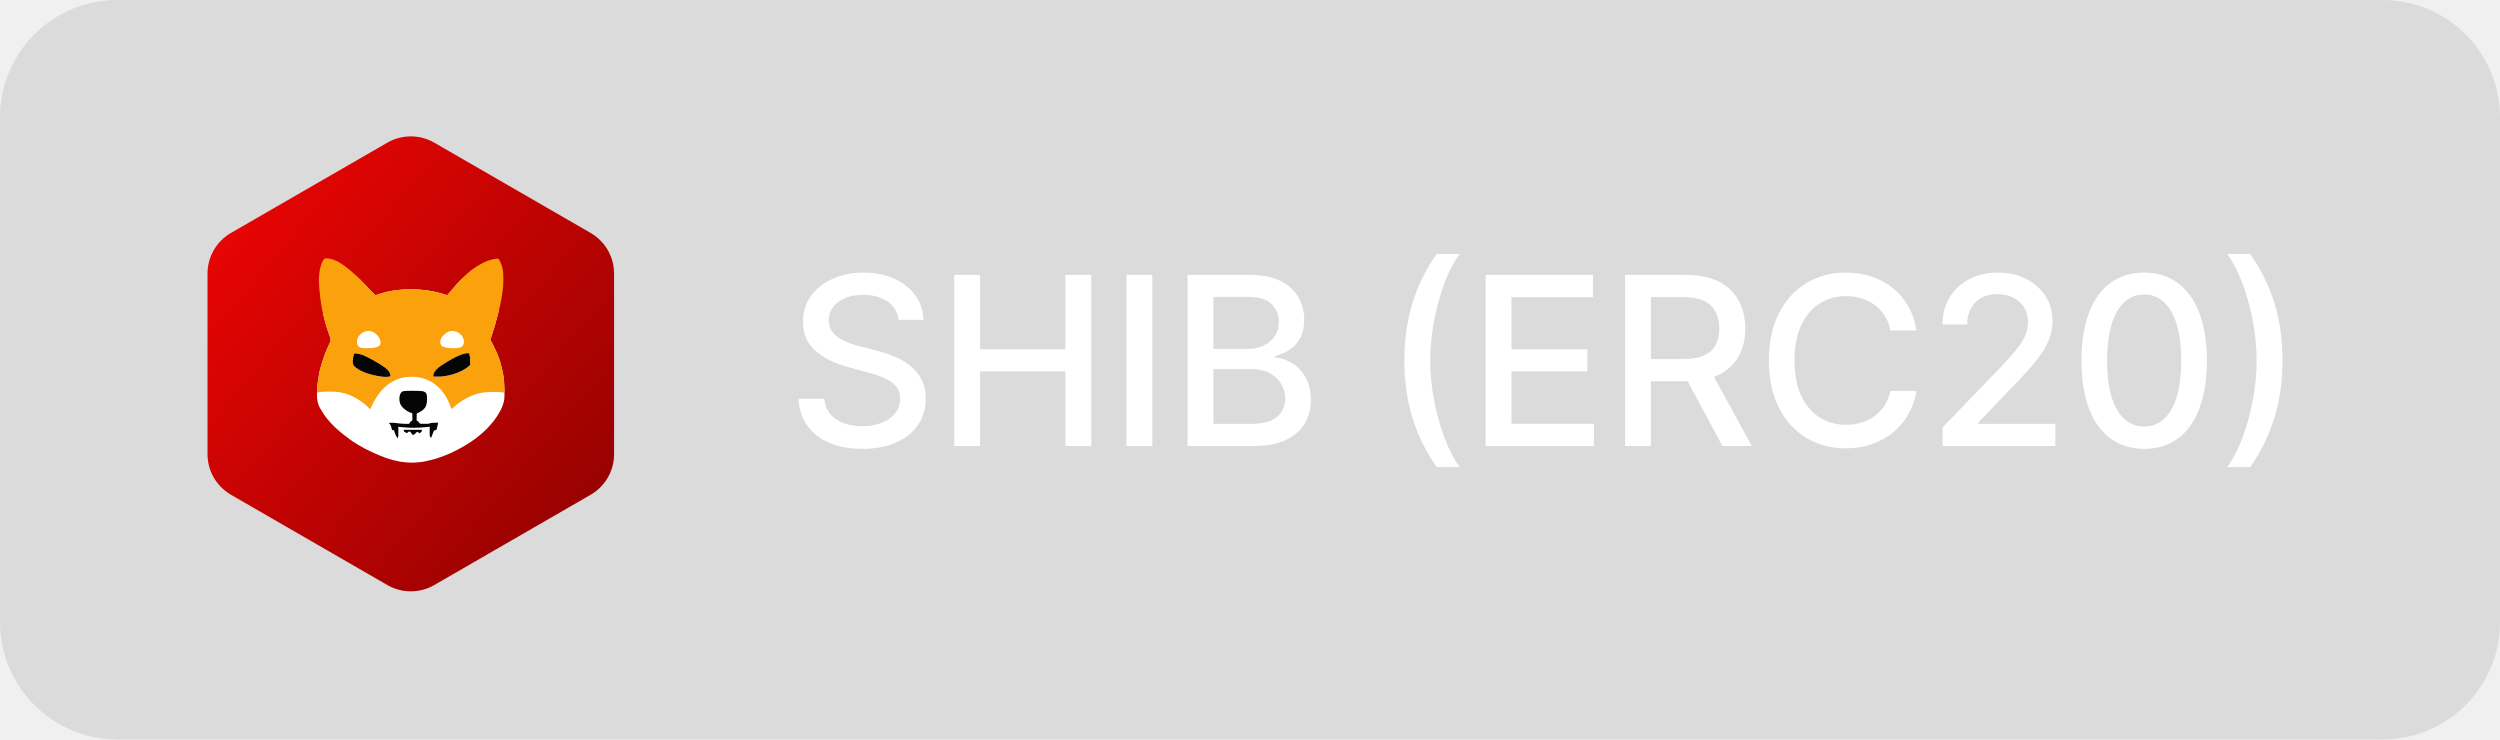
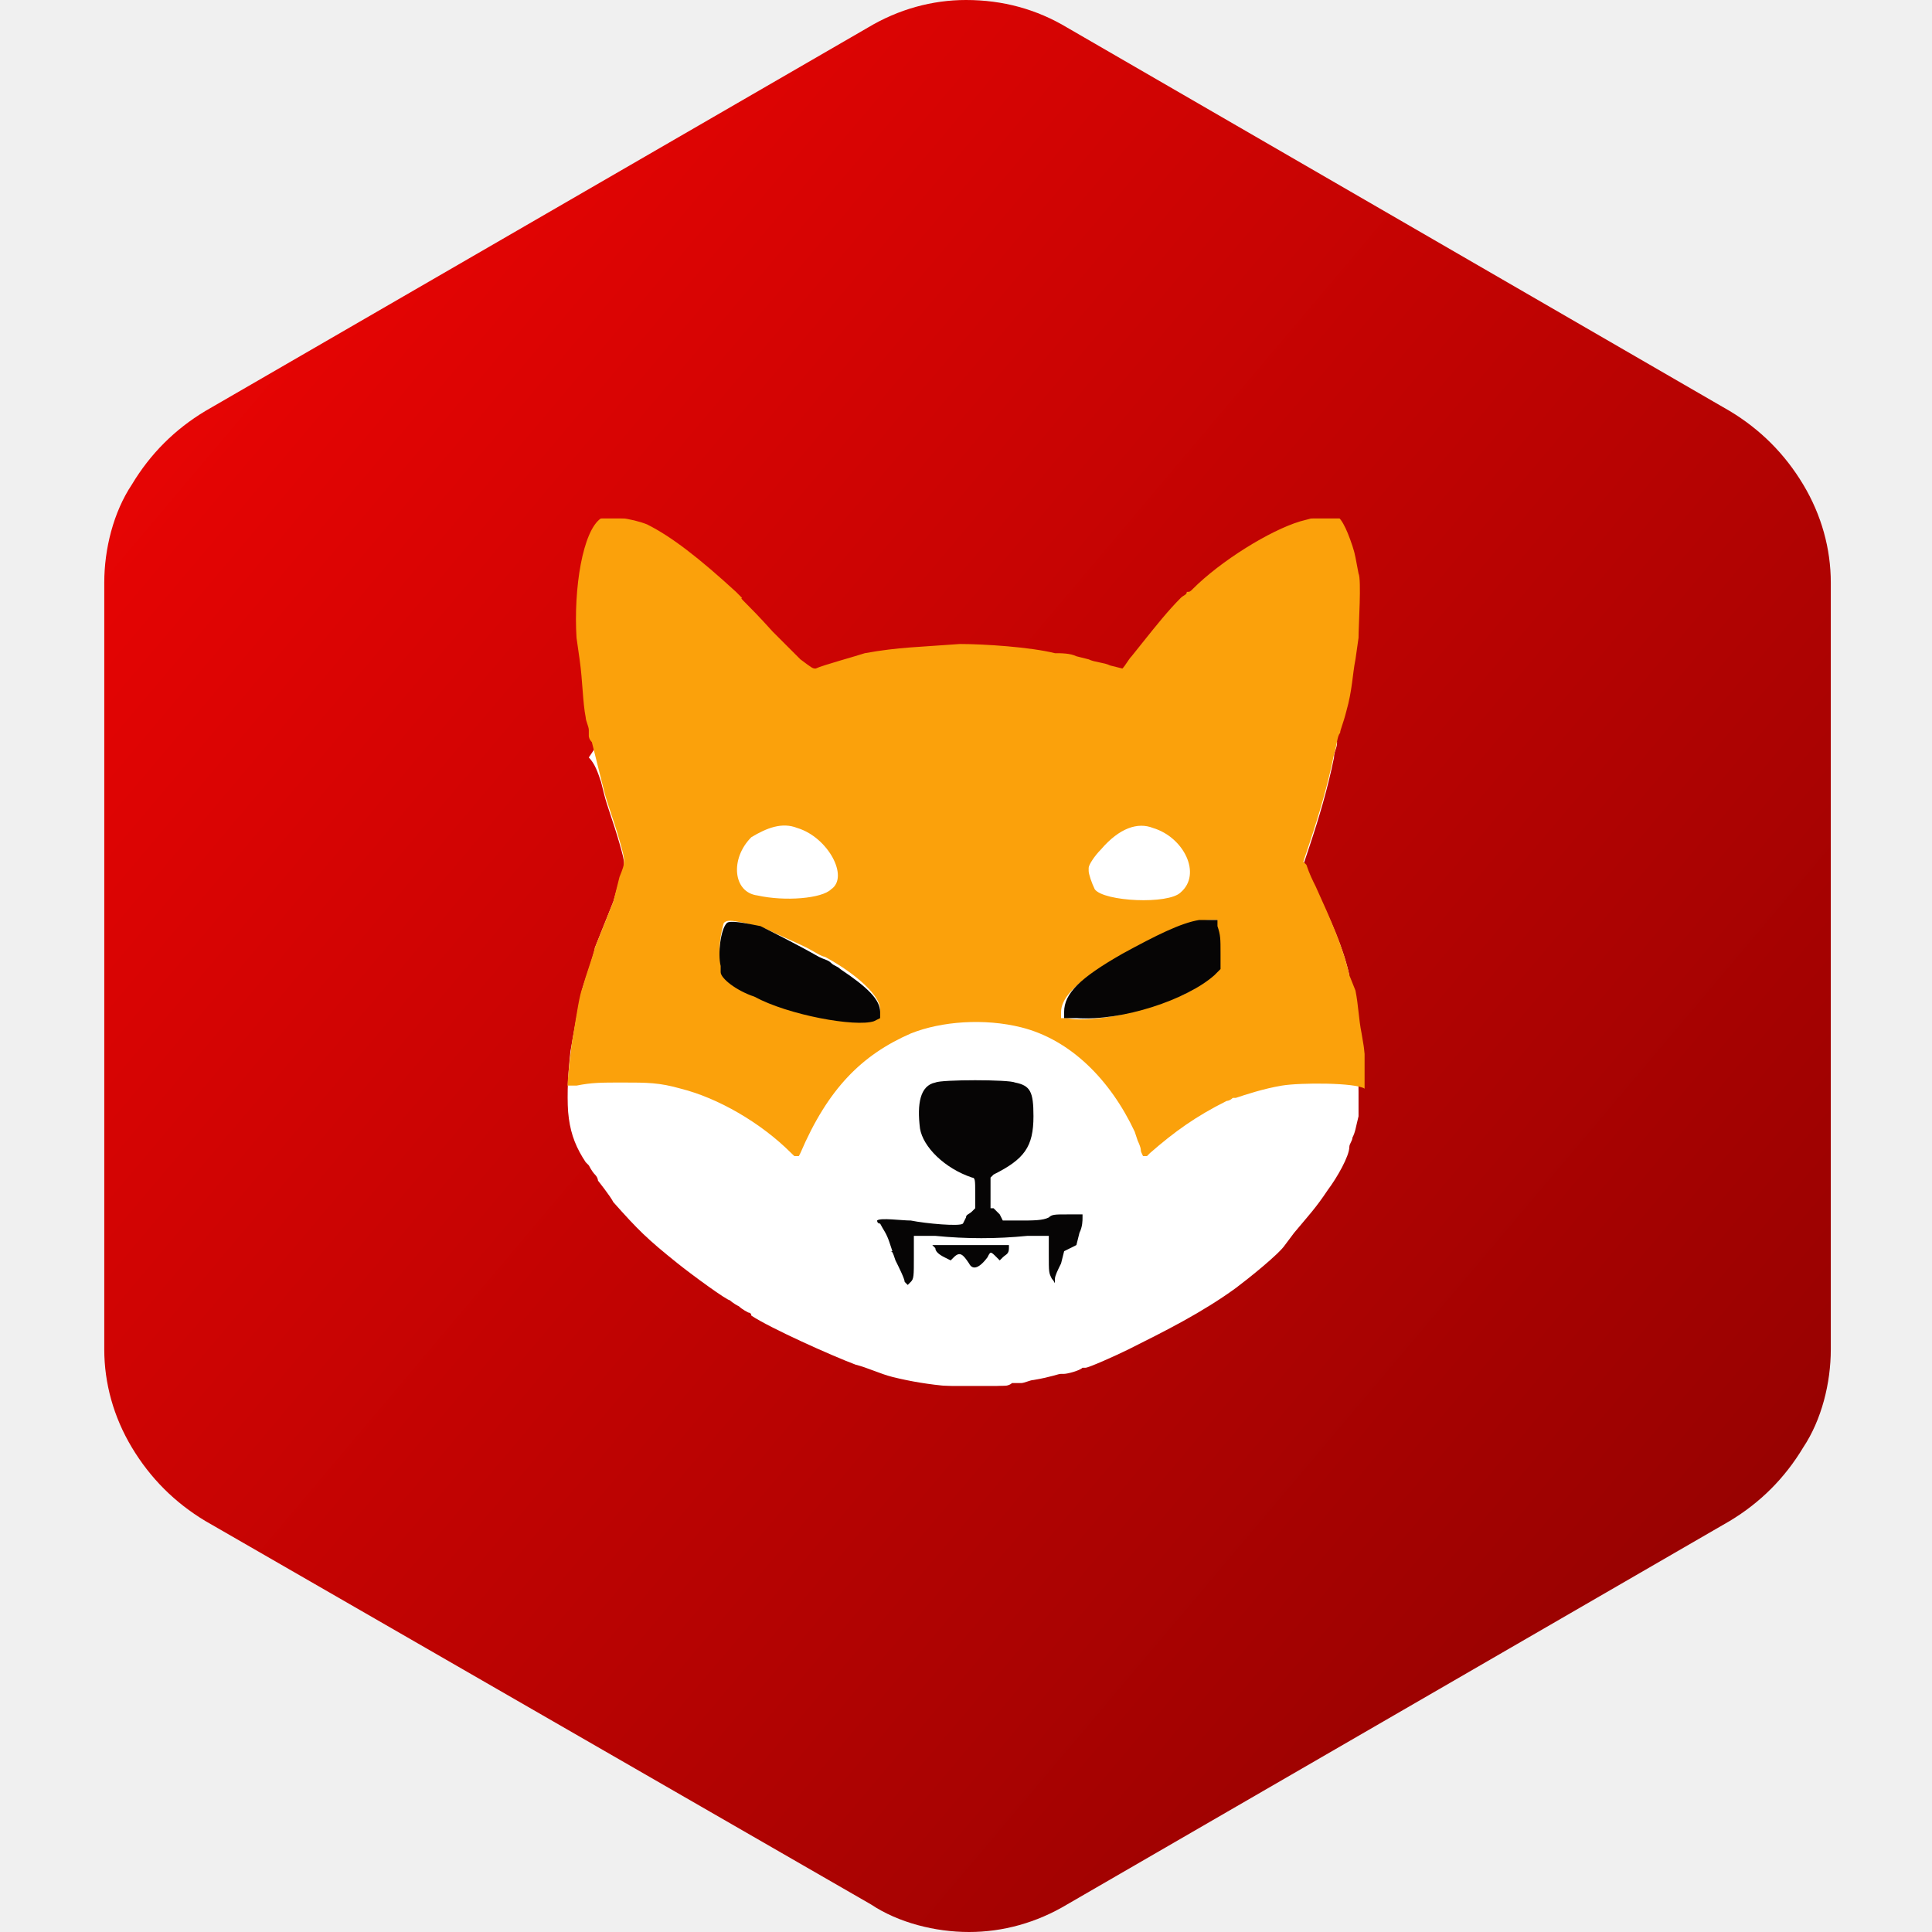
- <svg xmlns="http://www.w3.org/2000/svg" width="213" height="63" viewBox="0 0 213 63" fill="none">
-   <g clip-path="url(#clip0_128_83)">
-     <rect width="213" height="63" rx="10" fill="#3C3D3F" fill-opacity="0.12" />
-     <path fill-rule="evenodd" clip-rule="evenodd" d="M37 12.155L50.32 19.845C50.928 20.196 51.433 20.701 51.784 21.309C52.135 21.917 52.32 22.607 52.32 23.309V38.691C52.32 39.393 52.135 40.083 51.784 40.691C51.433 41.299 50.928 41.804 50.32 42.155L37 49.845C36.392 50.196 35.702 50.381 35 50.381C34.297 50.381 33.608 50.196 33 49.845L19.68 42.155C19.072 41.804 18.567 41.299 18.216 40.691C17.864 40.083 17.68 39.393 17.68 38.691V23.309C17.68 22.607 17.864 21.917 18.216 21.309C18.567 20.701 19.072 20.196 19.68 19.845L33 12.155C33.608 11.804 34.297 11.619 35 11.619C35.702 11.619 36.392 11.804 37 12.155Z" fill="url(#paint0_linear_128_83)" />
-     <mask id="mask0_128_83" style="mask-type:alpha" maskUnits="userSpaceOnUse" x="27" y="23" width="16" height="17">
-       <path d="M27.004 23.706H42.999V39.428H27.004V23.706Z" fill="white" />
-     </mask>
-     <g mask="url(#mask0_128_83)">
-       <path fill-rule="evenodd" clip-rule="evenodd" d="M37.607 32.096C37.656 32.096 37.676 32.103 37.651 32.11C37.622 32.117 37.592 32.117 37.563 32.11C37.539 32.103 37.559 32.097 37.607 32.097V32.096ZM39.857 30.098C39.917 30.098 39.942 30.103 39.912 30.11C39.876 30.117 39.838 30.117 39.802 30.11C39.772 30.103 39.796 30.098 39.857 30.098ZM27.673 27.326L27.733 27.546C27.79 27.773 27.906 28.128 28.064 28.556C28.213 28.958 28.212 28.976 28.057 29.311L27.874 29.707C27.739 30.015 27.619 30.328 27.514 30.647C27.487 30.714 27.38 31.071 27.272 31.457C27.21 31.677 27.085 32.412 27.052 32.747C26.94 33.903 27.015 34.422 27.371 34.937C27.391 34.965 27.412 35.003 27.418 35.021C27.425 35.039 27.471 35.114 27.522 35.187C27.572 35.261 27.613 35.325 27.613 35.33C27.613 35.346 27.837 35.643 27.923 35.74C28.41 36.297 28.631 36.51 29.233 37.001C29.543 37.253 30.22 37.739 30.263 37.739C30.266 37.739 30.337 37.784 30.42 37.839C30.504 37.894 30.577 37.939 30.583 37.939C30.59 37.939 30.628 37.961 30.669 37.988C31.065 38.245 32.249 38.798 32.765 38.968C33.012 39.057 33.262 39.136 33.515 39.206C34.278 39.409 35.078 39.478 35.645 39.391C35.734 39.376 35.825 39.366 35.915 39.36C35.952 39.36 36.038 39.347 36.105 39.331C36.171 39.316 36.293 39.288 36.375 39.271C36.737 39.191 36.888 39.155 36.92 39.138C36.939 39.128 36.96 39.121 36.982 39.119C37.019 39.119 37.271 39.043 37.349 39.008C37.374 38.995 37.401 38.986 37.428 38.979C37.467 38.979 38.058 38.753 38.315 38.639C39.081 38.299 39.809 37.879 40.487 37.387C40.73 37.213 41.336 36.694 41.463 36.55L41.665 36.329C41.99 35.976 42.081 35.861 42.347 35.469C42.507 35.232 42.751 34.777 42.797 34.629C42.807 34.595 42.837 34.503 42.867 34.424C42.915 34.288 42.93 34.234 42.98 33.988C42.992 33.933 43 33.708 43 33.488C42.997 32.762 42.907 31.945 42.776 31.458L42.706 31.173C42.58 30.64 42.344 30.035 42.023 29.417C41.952 29.282 41.882 29.147 41.813 29.012L41.776 28.937L41.904 28.552C42.1 27.971 42.272 27.382 42.419 26.786C42.445 26.679 42.473 26.572 42.493 26.495C41.691 25.337 40.629 24.382 39.393 23.706C39.376 23.724 39.356 23.746 39.334 23.766C39.07 24.035 38.817 24.314 38.576 24.604C38.536 24.649 38.416 24.791 38.309 24.921C38.201 25.051 38.111 25.156 38.109 25.156L37.886 25.086C37.747 25.042 37.607 25.002 37.466 24.965L37.196 24.895C37.054 24.859 36.91 24.828 36.766 24.804C36.251 24.704 35.332 24.624 34.884 24.642C34.071 24.673 33.638 24.722 33.004 24.854C32.835 24.889 32.156 25.088 32.037 25.137C31.977 25.162 31.975 25.161 31.754 24.927C31.649 24.817 31.406 24.564 31.213 24.366C30.896 24.041 30.729 23.87 30.646 23.778C29.385 24.494 28.314 25.503 27.524 26.72C27.564 26.91 27.614 27.113 27.674 27.326" fill="white" />
+ <svg xmlns="http://www.w3.org/2000/svg" version="1.1" x="0px" y="0px" viewBox="0 0 63 63" style="enable-background:new 0 0 63 63;" xml:space="preserve">
+   <style type="text/css">
+ 	.st0{display:none;fill:#3C3D3F;fill-opacity:0.12;}
+ 	.st1{fill-rule:evenodd;clip-rule:evenodd;fill:url(#SVGID_1_);}
+ 	.st2{fill:#FFFFFF;filter:url(#Adobe_OpacityMaskFilter);}
+ 	.st3{mask:url(#mask0_128_83_00000036216820977955123050000009982412120771773316_);}
+ 	.st4{fill-rule:evenodd;clip-rule:evenodd;fill:#FFFFFF;}
+ 	.st5{fill:#FFFFFF;filter:url(#Adobe_OpacityMaskFilter_00000011000409116667346830000011665036592868978084_);}
+ 	.st6{mask:url(#mask1_128_83_00000145750061142070340030000010204911285525784217_);}
+ 	.st7{fill-rule:evenodd;clip-rule:evenodd;fill:#FBA10B;}
+ 	.st8{fill-rule:evenodd;clip-rule:evenodd;fill:#060505;}
+ 	.st9{display:none;fill:#FFFFFF;}
+ </style>
+   <g id="Layer_1">
+     <g>
+       <g>
+         <path class="st0" d="M-9.1-18.8h313.2c9,0,16.2,7.3,16.2,16.2v69.8c0,9-7.3,16.2-16.2,16.2H-9.1c-9,0-16.2-7.3-16.2-16.2V-2.6     C-25.3-11.6-18-18.8-9.1-18.8z" />
+         <linearGradient id="SVGID_1_" gradientUnits="userSpaceOnUse" x1="73.91" y1="-3.297" x2="-0.39" y2="59.462" gradientTransform="matrix(1 0 0 -1 0 64)">
+           <stop offset="0" style="stop-color:#7A0100" />
+           <stop offset="1" style="stop-color:#F30504" />
+         </linearGradient>
+         <path class="st1" d="M34.8,0.9l21.6,12.5c1,0.6,1.8,1.4,2.4,2.4c0.6,1,0.9,2.1,0.9,3.2v25c0,1.1-0.3,2.3-0.9,3.2     c-0.6,1-1.4,1.8-2.4,2.4L34.8,62.1c-1,0.6-2.1,0.9-3.2,0.9c-1.1,0-2.3-0.3-3.2-0.9L6.7,49.6c-1-0.6-1.8-1.4-2.4-2.4     c-0.6-1-0.9-2.1-0.9-3.2V19c0-1.1,0.3-2.3,0.9-3.2c0.6-1,1.4-1.8,2.4-2.4L28.3,0.9c1-0.6,2.1-0.9,3.2-0.9     C32.7,0,33.8,0.3,34.8,0.9z" />
+         <defs>
+           <filter id="Adobe_OpacityMaskFilter" filterUnits="userSpaceOnUse" x="18.5" y="19.7" width="26" height="25.5">
+             <feColorMatrix type="matrix" values="1 0 0 0 0  0 1 0 0 0  0 0 1 0 0  0 0 0 1 0" />
+           </filter>
+         </defs>
+         <mask maskUnits="userSpaceOnUse" x="18.5" y="19.7" width="26" height="25.5" id="mask0_128_83_00000036216820977955123050000009982412120771773316_">
+           <path class="st2" d="M18.5,19.7h26v25.5h-26V19.7z" />
+         </mask>
+         <g class="st3">
+           <path class="st4" d="M35.7,33.3C35.8,33.3,35.9,33.3,35.7,33.3C35.8,33.3,35.7,33.3,35.7,33.3C35.6,33.3,35.7,33.3,35.7,33.3      L35.7,33.3z M39.4,30C39.5,30,39.5,30,39.4,30C39.4,30.1,39.4,30.1,39.4,30C39.3,30,39.3,30,39.4,30z M19.6,25.5l0.1,0.4      c0.1,0.4,0.3,0.9,0.5,1.6c0.2,0.7,0.2,0.7,0,1.2L20,29.4c-0.2,0.5-0.4,1-0.6,1.5c0,0.1-0.2,0.7-0.4,1.3      c-0.1,0.4-0.3,1.5-0.4,2.1c-0.2,1.9-0.1,2.7,0.5,3.6c0,0,0.1,0.1,0.1,0.1c0,0,0.1,0.2,0.2,0.3c0.1,0.1,0.1,0.2,0.1,0.2      c0,0,0.4,0.5,0.5,0.7c0.8,0.9,1.1,1.2,2.1,2c0.5,0.4,1.6,1.2,1.7,1.2c0,0,0.1,0.1,0.3,0.2c0.1,0.1,0.3,0.2,0.3,0.2      c0,0,0.1,0,0.1,0.1c0.6,0.4,2.6,1.3,3.4,1.6c0.4,0.1,0.8,0.3,1.2,0.4c1.2,0.3,2.5,0.4,3.5,0.3c0.1,0,0.3,0,0.4-0.1      c0.1,0,0.2,0,0.3,0c0.1,0,0.3-0.1,0.4-0.1c0.6-0.1,0.8-0.2,0.9-0.2c0,0,0.1,0,0.1,0c0.1,0,0.5-0.1,0.6-0.2c0,0,0.1,0,0.1,0      c0.1,0,1-0.4,1.4-0.6c1.2-0.6,2.4-1.2,3.5-2c0.4-0.3,1.4-1.1,1.6-1.4l0.3-0.4c0.5-0.6,0.7-0.8,1.1-1.4c0.3-0.4,0.7-1.1,0.7-1.4      c0-0.1,0.1-0.2,0.1-0.3c0.1-0.2,0.1-0.3,0.2-0.7c0-0.1,0-0.5,0-0.8c0-1.2-0.2-2.5-0.4-3.3L44,31.8c-0.2-0.9-0.6-1.8-1.1-2.8      c-0.1-0.2-0.2-0.4-0.3-0.7l-0.1-0.1l0.2-0.6c0.3-0.9,0.6-1.9,0.8-2.9c0-0.2,0.1-0.3,0.1-0.5c-1.3-1.9-3-3.4-5-4.5      c0,0-0.1,0.1-0.1,0.1c-0.4,0.4-0.8,0.9-1.2,1.4c-0.1,0.1-0.3,0.3-0.4,0.5c-0.2,0.2-0.3,0.4-0.3,0.4l-0.4-0.1      c-0.2-0.1-0.5-0.1-0.7-0.2l-0.4-0.1c-0.2-0.1-0.5-0.1-0.7-0.1c-0.8-0.2-2.3-0.3-3.1-0.3c-1.3,0.1-2,0.1-3.1,0.3      c-0.3,0.1-1.4,0.4-1.6,0.5c-0.1,0-0.1,0-0.5-0.3c-0.2-0.2-0.6-0.6-0.9-0.9c-0.5-0.5-0.8-0.8-0.9-1c-2,1.2-3.8,2.8-5.1,4.8      C19.4,24.9,19.5,25.2,19.6,25.5" />
+         </g>
+         <defs>
+           <filter id="Adobe_OpacityMaskFilter_00000015344212350058792440000011797993316020696992_" filterUnits="userSpaceOnUse" x="18.5" y="16.9" width="26" height="20.8">
+             <feColorMatrix type="matrix" values="1 0 0 0 0  0 1 0 0 0  0 0 1 0 0  0 0 0 1 0" />
+           </filter>
+         </defs>
+         <mask maskUnits="userSpaceOnUse" x="18.5" y="16.9" width="26" height="20.8" id="mask1_128_83_00000145750061142070340030000010204911285525784217_">
+           <path style="fill:#FFFFFF;filter:url(#Adobe_OpacityMaskFilter_00000015344212350058792440000011797993316020696992_);" d="      M18.5,16.9h26v20.8h-26V16.9z" />
+         </mask>
+         <g class="st6">
+           <path class="st7" d="M24.3,30.1c0.3,0.1,0.5,0.1,0.7,0.2c0.4,0.2,0.9,0.4,1.3,0.6c0.2,0.1,0.5,0.3,0.6,0.3      c1.1,0.6,1.8,1.3,1.8,1.7c0,0.7-3.7-0.1-4.9-1.1c-0.4-0.3-0.4-1-0.2-1.7C23.7,30,23.8,30,24.3,30.1L24.3,30.1z M39.6,30.2      c0.1,0.3,0.1,0.4,0.1,0.9l0,0.5l-0.2,0.2c-0.4,0.4-0.9,0.7-1.7,0.9c-0.4,0.2-0.6,0.2-1.3,0.4c-0.5,0.1-1.3,0.2-1.7,0.1l-0.2,0      l0-0.2c0-0.4,0.4-0.9,1.3-1.4c0.9-0.6,1.4-0.9,2.4-1.3c0.3-0.2,0.9-0.3,1.2-0.3l0.2,0L39.6,30.2z M37.6,27      c1,0.3,1.6,1.5,0.9,2.1c-0.4,0.4-2.5,0.3-2.8-0.1c-0.1-0.2-0.2-0.5-0.2-0.6c0,0,0-0.1,0-0.1c0-0.1,0.2-0.4,0.4-0.6      C36.5,27,37.1,26.8,37.6,27L37.6,27z M26,27c1,0.3,1.7,1.6,1.1,2c-0.3,0.3-1.5,0.4-2.4,0.2c-0.8-0.1-0.9-1.2-0.2-1.9      C25,27,25.5,26.8,26,27z M19.6,16.9c-0.6,0.4-0.9,2.3-0.8,3.9l0.1,0.7c0.1,0.7,0.1,1.4,0.2,1.9c0,0.1,0.1,0.3,0.1,0.4      c0,0.1,0,0.2,0,0.2c0,0,0,0.1,0.1,0.2c0.1,0.4,0.2,0.8,0.3,1.2l0.1,0.4c0.1,0.4,0.3,0.9,0.5,1.6c0.2,0.7,0.2,0.7,0,1.2L20,29.4      c-0.2,0.5-0.4,1-0.6,1.5c-0.1,0.4-0.3,0.9-0.4,1.3c-0.1,0.2-0.2,0.9-0.3,1.5c-0.1,0.5-0.2,1.7-0.2,1.7c0.1,0,0.2,0,0.3,0      c0.5-0.1,0.8-0.1,1.5-0.1c0.8,0,1.2,0,1.9,0.2c1.2,0.3,2.6,1.1,3.6,2.1c0.2,0.2,0.2,0.2,0.3,0c0.9-2.1,2-3.2,3.6-3.9      c1-0.4,2.4-0.5,3.6-0.2c1.6,0.4,2.9,1.7,3.7,3.4l0.1,0.3c0,0,0.1,0.2,0.1,0.3c0,0.1,0.1,0.2,0.1,0.3c0,0,0.1-0.1,0.2-0.2      c0.8-0.7,1.5-1.2,2.5-1.7c0,0,0.1,0,0.2-0.1c0,0,0.1,0,0.1,0c0.3-0.1,0.9-0.3,1.5-0.4c0.6-0.1,2.4-0.1,2.7,0.1      c0.1,0,0.1-0.7-0.1-1.8c-0.1-0.5-0.1-0.9-0.2-1.4L44,31.8c-0.2-0.9-0.6-1.8-1.1-2.9c-0.1-0.2-0.2-0.4-0.3-0.7l-0.1-0.1l0.2-0.6      c0.3-0.9,0.6-1.9,0.8-2.9c0.1-0.3,0.1-0.6,0.2-0.7c0-0.1,0.1-0.3,0.2-0.7c0.2-0.7,0.2-1.2,0.3-1.7l0.1-0.7c0-0.4,0.1-1.9,0-2.1      c-0.1-0.5-0.1-0.6-0.2-0.9c-0.2-0.6-0.4-1-0.6-1l-0.3,0c-0.1,0-0.4,0.1-0.8,0.2c-1,0.3-2.6,1.3-3.5,2.2      c-0.1,0.1-0.1,0.1-0.2,0.1c0,0,0,0,0,0c0,0,0,0,0,0c0,0.1-0.1,0.1-0.2,0.2c-0.4,0.4-0.8,0.9-1.2,1.4l-0.4,0.5      c-0.1,0.1-0.2,0.3-0.3,0.4l-0.4-0.1c-0.2-0.1-0.5-0.1-0.7-0.2l-0.4-0.1c-0.2-0.1-0.5-0.1-0.7-0.1c-0.8-0.2-2.3-0.3-3.1-0.3      c-1.3,0.1-2,0.1-3.1,0.3c-0.3,0.1-1.4,0.4-1.6,0.5c-0.1,0-0.1,0-0.5-0.3c-0.2-0.2-0.6-0.6-0.9-0.9c-0.9-1-1.1-1.1-1-1.1      c0,0,0,0,0,0c0,0-0.1-0.1-0.2-0.2c-1.2-1.1-2.1-1.8-2.9-2.2C20.6,16.9,19.8,16.8,19.6,16.9z" />
+         </g>
+         <path class="st8" d="M30.5,40.7c0,0.1,0.1,0.2,0.3,0.3l0.2,0.1l0.1-0.1c0.2-0.2,0.3-0.1,0.5,0.2c0.1,0.2,0.3,0.2,0.6-0.2     c0.1-0.2,0.1-0.2,0.3,0l0.1,0.1l0.1-0.1c0.1-0.1,0.2-0.1,0.2-0.3l0-0.1h-2.5L30.5,40.7z M30.5,35.3C30,35.4,29.9,36,30,36.8     c0.1,0.6,0.8,1.3,1.7,1.6c0.1,0,0.1,0.1,0.1,0.5v0.5l-0.1,0.1c-0.1,0.1-0.2,0.1-0.2,0.2l-0.1,0.2c-0.1,0.1-1.2,0-1.7-0.1     c-0.3,0-1-0.1-1.1,0c0,0,0,0.1,0.1,0.1c0.1,0.2,0.2,0.3,0.3,0.6l0.1,0.3H29c0.1,0,0.1,0,0.2,0.3c0.1,0.2,0.3,0.6,0.3,0.7l0.1,0.1     l0.1-0.1c0.1-0.1,0.1-0.2,0.1-0.8l0-0.7l0.2,0c0.1,0,0.3,0,0.5,0c1,0.1,2,0.1,3,0c0.1,0,0.4,0,0.5,0l0.2,0l0,0.6     c0,0.6,0,0.6,0.1,0.8c0.1,0.1,0.1,0.2,0.1,0.1c0,0,0-0.1,0-0.1c0-0.1,0.1-0.3,0.2-0.5l0.1-0.4l0.2-0.1l0.2-0.1l0.1-0.4     c0.1-0.2,0.1-0.4,0.1-0.5l0-0.1h-0.5c-0.4,0-0.5,0-0.6,0.1c-0.2,0.1-0.5,0.1-1,0.1l-0.5,0l-0.1-0.2c-0.1-0.1-0.2-0.2-0.2-0.2     l-0.1,0l0-0.5l0-0.5l0.1-0.1c1-0.5,1.3-0.9,1.3-1.9c0-0.8-0.1-1-0.6-1.1C32.9,35.2,30.7,35.2,30.5,35.3z M39.1,30     c-0.6,0.1-1.4,0.5-2.5,1.1c-1.4,0.8-1.9,1.3-1.9,1.9l0,0.2l0.4,0c1.5,0.1,3.6-0.6,4.5-1.4l0.2-0.2v-0.5c0-0.5,0-0.6-0.1-0.9     l0-0.2l-0.2,0C39.2,30,39.1,30,39.1,30z M23.7,30.1c-0.2,0.2-0.3,1-0.2,1.4l0,0.2c0,0.2,0.5,0.6,1.1,0.8c1.1,0.6,3.3,1,3.9,0.8     l0.2-0.1l0-0.2c0-0.4-0.4-0.8-1.3-1.4c-0.1-0.1-0.2-0.1-0.3-0.2c-0.1-0.1-0.2-0.1-0.4-0.2c-0.7-0.4-1.5-0.8-1.9-1     C24.3,30.1,23.8,30,23.7,30.1z" />
+         <path class="st9" d="M98.9,25.4c-0.1-1.1-0.6-1.9-1.5-2.5c-0.9-0.6-2-0.9-3.4-0.9c-1,0-1.8,0.2-2.5,0.5c-0.7,0.3-1.3,0.7-1.7,1.2     c-0.4,0.5-0.6,1.1-0.6,1.8c0,0.6,0.1,1,0.4,1.5c0.3,0.4,0.6,0.8,1.1,1c0.4,0.3,0.9,0.5,1.4,0.7c0.5,0.2,1,0.3,1.4,0.4l2.3,0.6     c0.8,0.2,1.5,0.4,2.3,0.8c0.8,0.3,1.5,0.7,2.2,1.2c0.7,0.5,1.2,1.2,1.6,1.9c0.4,0.8,0.6,1.7,0.6,2.7c0,1.3-0.3,2.5-1,3.6     c-0.7,1-1.7,1.9-3,2.5c-1.3,0.6-2.9,0.9-4.7,0.9c-1.8,0-3.3-0.3-4.6-0.8c-1.3-0.6-2.3-1.4-3-2.4c-0.7-1-1.1-2.3-1.2-3.7h3.6     c0.1,0.9,0.3,1.6,0.8,2.1c0.5,0.6,1.1,1,1.9,1.3c0.8,0.3,1.6,0.4,2.5,0.4c1,0,1.9-0.2,2.7-0.5c0.8-0.3,1.4-0.8,1.9-1.3     c0.5-0.6,0.7-1.3,0.7-2c0-0.7-0.2-1.3-0.6-1.7c-0.4-0.4-0.9-0.8-1.6-1.1c-0.7-0.3-1.4-0.6-2.3-0.8l-2.8-0.8     c-1.9-0.5-3.4-1.3-4.5-2.3c-1.1-1-1.7-2.3-1.7-4c0-1.4,0.4-2.6,1.1-3.6c0.7-1,1.7-1.8,3-2.4c1.3-0.6,2.7-0.9,4.3-0.9     c1.6,0,3,0.3,4.2,0.8c1.2,0.6,2.2,1.3,2.9,2.3c0.7,1,1.1,2.1,1.1,3.4H98.9z M106.6,42.8V19.2h3.6v10.3H122V19.2h3.6v23.7H122     V32.5h-11.8v10.3H106.6z M134,19.2v23.7h-3.6V19.2H134z M138.9,42.8V19.2h8.7c1.7,0,3.1,0.3,4.2,0.8c1.1,0.5,1.9,1.3,2.5,2.2     c0.5,0.9,0.8,2,0.8,3.2c0,1-0.2,1.8-0.5,2.5c-0.4,0.7-0.8,1.2-1.5,1.6c-0.6,0.4-1.3,0.7-2,0.9v0.2c0.8,0,1.6,0.3,2.3,0.8     c0.8,0.5,1.4,1.1,1.9,2c0.5,0.9,0.7,1.9,0.7,3.1c0,1.2-0.3,2.3-0.9,3.3c-0.6,1-1.4,1.7-2.6,2.3c-1.2,0.6-2.7,0.8-4.5,0.8H138.9z      M142.5,39.8h5.2c1.7,0,2.9-0.3,3.7-1c0.7-0.7,1.1-1.5,1.1-2.5c0-0.7-0.2-1.4-0.6-2.1c-0.4-0.6-0.9-1.1-1.6-1.5     c-0.7-0.4-1.5-0.6-2.5-0.6h-5.3V39.8z M142.5,29.4h4.8c0.8,0,1.5-0.2,2.2-0.5c0.6-0.3,1.2-0.7,1.5-1.3c0.4-0.6,0.6-1.2,0.6-2     c0-1-0.3-1.8-1-2.5c-0.7-0.7-1.7-1-3.2-1h-4.9V29.4z M168.9,31c0-2.9,0.4-5.6,1.1-8c0.8-2.4,1.9-4.7,3.3-6.7h3.2     c-0.6,0.8-1.1,1.7-1.6,2.8c-0.5,1.1-0.9,2.3-1.3,3.7c-0.4,1.3-0.7,2.7-0.9,4.1c-0.2,1.4-0.3,2.8-0.3,4.2c0,1.8,0.2,3.7,0.5,5.6     c0.4,1.9,0.9,3.6,1.5,5.2c0.6,1.6,1.3,2.9,2.1,3.9h-3.2c-1.5-2.1-2.6-4.3-3.3-6.7C169.3,36.6,168.9,33.9,168.9,31z M180.1,42.8     V19.2h14.8v3.1h-11.3v7.2h10.5v3.1h-10.5v7.2h11.4v3.1H180.1z M199.4,42.8V19.2h8.4c1.8,0,3.4,0.3,4.6,0.9     c1.2,0.6,2.1,1.5,2.7,2.6c0.6,1.1,0.9,2.4,0.9,3.8c0,1.4-0.3,2.7-0.9,3.8c-0.6,1.1-1.5,1.9-2.7,2.6c-1.2,0.6-2.7,0.9-4.6,0.9     h-6.4v-3.1h6.1c1.2,0,2.1-0.2,2.8-0.5c0.7-0.3,1.3-0.8,1.6-1.4c0.3-0.6,0.5-1.4,0.5-2.3c0-0.9-0.2-1.7-0.5-2.3     c-0.3-0.7-0.9-1.2-1.6-1.5c-0.7-0.4-1.7-0.5-2.9-0.5H203v20.6H199.4z M211.1,32.2l5.8,10.7h-4.1l-5.7-10.7H211.1z M239.7,26.9     h-3.6c-0.1-0.8-0.4-1.4-0.8-2c-0.4-0.6-0.8-1.1-1.4-1.5c-0.5-0.4-1.2-0.7-1.8-0.9c-0.7-0.2-1.4-0.3-2.1-0.3c-1.4,0-2.6,0.3-3.7,1     c-1.1,0.7-1.9,1.7-2.5,3c-0.6,1.3-0.9,2.9-0.9,4.9c0,1.9,0.3,3.6,0.9,4.9c0.6,1.3,1.5,2.3,2.6,3c1.1,0.7,2.3,1,3.6,1     c0.7,0,1.5-0.1,2.1-0.3c0.7-0.2,1.3-0.5,1.8-0.9c0.5-0.4,1-0.9,1.4-1.5c0.4-0.6,0.7-1.3,0.8-2l3.6,0c-0.2,1.2-0.6,2.2-1.1,3.2     c-0.5,1-1.3,1.8-2.1,2.5c-0.9,0.7-1.8,1.2-2.9,1.6c-1.1,0.4-2.3,0.6-3.6,0.6c-2,0-3.9-0.5-5.5-1.5c-1.6-1-2.9-2.4-3.8-4.2     c-0.9-1.8-1.4-4-1.4-6.5c0-2.5,0.5-4.7,1.4-6.5c0.9-1.8,2.2-3.2,3.8-4.2c1.6-1,3.4-1.5,5.5-1.5c1.3,0,2.4,0.2,3.5,0.5     c1.1,0.4,2.1,0.9,2.9,1.6c0.9,0.7,1.6,1.5,2.2,2.5C239.1,24.5,239.5,25.6,239.7,26.9z M243.3,42.8v-2.6l8-8.3     c0.9-0.9,1.6-1.7,2.1-2.4c0.6-0.7,1-1.3,1.3-2c0.3-0.6,0.4-1.3,0.4-2c0-0.8-0.2-1.5-0.6-2c-0.4-0.6-0.9-1-1.5-1.3     c-0.6-0.3-1.4-0.5-2.2-0.5c-0.8,0-1.6,0.2-2.2,0.5c-0.6,0.3-1.1,0.8-1.5,1.5c-0.3,0.6-0.5,1.4-0.5,2.2h-3.4c0-1.4,0.3-2.7,1-3.8     c0.7-1.1,1.6-1.9,2.7-2.5c1.2-0.6,2.5-0.9,3.9-0.9c1.5,0,2.8,0.3,3.9,0.9c1.1,0.6,2,1.4,2.7,2.4c0.6,1,1,2.1,1,3.4     c0,0.9-0.2,1.7-0.5,2.6c-0.3,0.8-0.9,1.8-1.7,2.8c-0.8,1-1.9,2.3-3.4,3.7l-4.7,4.9v0.2h10.7v3.1H243.3z M271.2,43.2     c-1.8,0-3.4-0.5-4.7-1.4c-1.3-1-2.3-2.3-3-4.2c-0.7-1.8-1-4-1-6.6c0-2.6,0.3-4.8,1-6.6c0.7-1.8,1.7-3.2,3-4.2     c1.3-1,2.9-1.4,4.7-1.4c1.8,0,3.4,0.5,4.7,1.4c1.3,1,2.3,2.3,3,4.2c0.7,1.8,1,4,1,6.6c0,2.6-0.3,4.8-1,6.6     c-0.7,1.8-1.7,3.2-3,4.2C274.5,42.8,273,43.2,271.2,43.2z M271.2,40.2c1.6,0,2.9-0.8,3.8-2.3c0.9-1.6,1.4-3.8,1.4-6.8     c0-2-0.2-3.6-0.6-5c-0.4-1.4-1-2.4-1.8-3.1c-0.8-0.7-1.7-1.1-2.7-1.1c-1.6,0-2.8,0.8-3.8,2.4c-0.9,1.6-1.4,3.8-1.4,6.8     c0,2,0.2,3.6,0.6,5c0.4,1.4,1,2.4,1.8,3.1C269.2,39.8,270.1,40.2,271.2,40.2z M290.3,31c0,2.9-0.4,5.6-1.1,8     c-0.8,2.4-1.9,4.7-3.3,6.7h-3.2c0.6-0.8,1.1-1.7,1.6-2.8c0.5-1.1,0.9-2.3,1.3-3.6c0.4-1.3,0.7-2.7,0.9-4.1     c0.2-1.4,0.3-2.8,0.3-4.2c0-1.8-0.2-3.7-0.5-5.6c-0.4-1.9-0.9-3.6-1.5-5.2c-0.6-1.6-1.3-2.9-2.1-3.9h3.2c1.5,2.1,2.6,4.3,3.3,6.7     C289.9,25.5,290.3,28.1,290.3,31z" />
+       </g>
    </g>
-     <mask id="mask1_128_83" style="mask-type:alpha" maskUnits="userSpaceOnUse" x="27" y="22" width="16" height="13">
-       <path d="M27 22H43V34.849H27V22Z" fill="white" />
-     </mask>
-     <g mask="url(#mask1_128_83)">
-       <path fill-rule="evenodd" clip-rule="evenodd" d="M30.575 30.15C30.743 30.186 30.863 30.223 30.995 30.282C31.22 30.382 31.545 30.548 31.775 30.679C31.912 30.757 32.073 30.848 32.132 30.88C32.833 31.266 33.254 31.668 33.255 31.954C33.256 32.412 30.953 31.882 30.245 31.261C30.027 31.07 29.985 30.621 30.149 30.227C30.21 30.08 30.223 30.077 30.575 30.151V30.15ZM39.992 30.187C40.048 30.39 40.055 30.454 40.056 30.771L40.057 31.094L39.922 31.217C39.647 31.467 39.369 31.62 38.877 31.793C38.604 31.89 38.525 31.912 38.067 32.019C37.769 32.089 37.263 32.119 37.007 32.085L36.911 32.072L36.924 31.952C36.952 31.681 37.195 31.405 37.697 31.075C38.243 30.715 38.557 30.541 39.157 30.263C39.37 30.163 39.707 30.079 39.866 30.084L39.965 30.087L39.992 30.187ZM38.78 28.227C39.42 28.394 39.75 29.125 39.365 29.523C39.137 29.757 37.855 29.703 37.621 29.45C37.531 29.353 37.481 29.162 37.517 29.065C37.527 29.037 37.537 28.995 37.537 28.973C37.537 28.898 37.642 28.713 37.754 28.593C38.065 28.256 38.413 28.133 38.78 28.228V28.227ZM31.63 28.225C32.228 28.385 32.656 29.205 32.286 29.487C32.081 29.644 31.351 29.717 30.805 29.637C30.335 29.567 30.269 28.883 30.695 28.492C30.97 28.239 31.314 28.141 31.63 28.225ZM27.67 22.031C27.32 22.261 27.087 23.433 27.194 24.422L27.234 24.856C27.267 25.284 27.321 25.705 27.384 26.026C27.402 26.116 27.416 26.206 27.426 26.296C27.433 26.368 27.446 26.431 27.454 26.436C27.462 26.442 27.478 26.496 27.49 26.556C27.543 26.82 27.6 27.058 27.674 27.326L27.734 27.546C27.79 27.773 27.907 28.129 28.065 28.556C28.213 28.958 28.213 28.976 28.057 29.311L27.874 29.707C27.74 30.015 27.62 30.328 27.514 30.647C27.427 30.915 27.346 31.185 27.272 31.457C27.239 31.578 27.155 32.021 27.102 32.357C27.059 32.639 26.986 33.417 27.002 33.433C27.054 33.433 27.106 33.428 27.157 33.418C27.458 33.372 27.635 33.361 28.064 33.36C28.556 33.36 28.792 33.384 29.218 33.476C29.955 33.636 30.823 34.14 31.424 34.756C31.547 34.882 31.536 34.884 31.604 34.733C32.177 33.469 32.851 32.733 33.805 32.329C34.412 32.073 35.261 32.031 35.996 32.221C36.98 32.476 37.813 33.249 38.256 34.318L38.337 34.508C38.347 34.53 38.379 34.611 38.407 34.688C38.437 34.764 38.464 34.835 38.47 34.844C38.476 34.854 38.54 34.804 38.614 34.734C39.082 34.288 39.51 34.009 40.183 33.712C40.214 33.697 40.247 33.685 40.28 33.678C40.292 33.678 40.33 33.666 40.364 33.65C40.55 33.568 40.904 33.482 41.307 33.423C41.687 33.367 42.799 33.39 42.967 33.457C43.021 33.478 43.005 33 42.93 32.327C42.899 32.034 42.848 31.743 42.777 31.457L42.707 31.174C42.58 30.641 42.345 30.034 42.023 29.417C41.953 29.282 41.883 29.147 41.814 29.012L41.777 28.937L41.905 28.552C42.101 27.971 42.273 27.382 42.419 26.786C42.463 26.61 42.511 26.426 42.527 26.376C42.555 26.286 42.577 26.19 42.631 25.926C42.724 25.465 42.774 25.176 42.808 24.896L42.858 24.476C42.888 24.234 42.889 23.327 42.861 23.156C42.808 22.832 42.795 22.771 42.746 22.623C42.619 22.234 42.481 22.008 42.379 22.023L42.208 22.047C42.118 22.058 41.98 22.091 41.718 22.165C41.107 22.337 40.108 22.973 39.568 23.533C39.524 23.579 39.478 23.616 39.463 23.616C39.456 23.616 39.45 23.619 39.445 23.623C39.44 23.628 39.438 23.634 39.437 23.641C39.411 23.689 39.377 23.731 39.335 23.766C39.071 24.035 38.817 24.314 38.576 24.604L38.309 24.921C38.244 25 38.177 25.079 38.109 25.156L37.886 25.086C37.747 25.042 37.607 25.002 37.466 24.965L37.196 24.895C37.054 24.859 36.911 24.828 36.766 24.804C36.251 24.704 35.332 24.624 34.886 24.642C34.073 24.674 33.64 24.722 33.006 24.854C32.836 24.889 32.157 25.088 32.038 25.137C31.978 25.162 31.977 25.162 31.755 24.927C31.651 24.817 31.407 24.564 31.215 24.366C30.638 23.776 30.554 23.683 30.569 23.664C30.578 23.654 30.576 23.652 30.566 23.661C30.556 23.669 30.488 23.619 30.416 23.551C29.68 22.858 29.143 22.456 28.623 22.213C28.246 22.036 27.794 21.949 27.67 22.031Z" fill="#FBA10B" />
-     </g>
-     <path fill-rule="evenodd" clip-rule="evenodd" d="M34.405 36.684C34.424 36.772 34.459 36.807 34.58 36.859L34.683 36.904L34.749 36.831C34.864 36.705 34.956 36.741 35.084 36.964C35.165 37.106 35.265 37.079 35.46 36.862C35.55 36.762 35.543 36.763 35.654 36.848L35.744 36.915L35.818 36.862C35.904 36.8 35.925 36.771 35.944 36.683L35.958 36.619H34.391L34.405 36.684ZM34.355 33.329C34.09 33.412 33.975 33.763 34.054 34.249C34.114 34.621 34.564 35.033 35.1 35.206C35.131 35.216 35.135 35.249 35.135 35.516V35.815L35.067 35.855C35.015 35.892 34.97 35.938 34.934 35.992L34.862 36.097C34.831 36.136 34.096 36.104 33.804 36.05C33.644 36.02 33.172 36.008 33.148 36.032C33.141 36.039 33.162 36.075 33.195 36.112C33.28 36.209 33.325 36.307 33.363 36.484L33.397 36.639H33.477C33.564 36.639 33.564 36.64 33.624 36.839C33.665 36.973 33.781 37.226 33.832 37.29L33.869 37.338L33.907 37.254C33.94 37.179 33.944 37.123 33.941 36.767L33.938 36.365L34.041 36.373C34.098 36.378 34.226 36.39 34.325 36.401C34.933 36.463 35.547 36.463 36.155 36.401C36.238 36.391 36.375 36.377 36.459 36.371L36.613 36.357L36.609 36.743C36.605 37.108 36.608 37.133 36.649 37.213C36.696 37.299 36.735 37.339 36.735 37.298C36.735 37.286 36.748 37.247 36.765 37.212C36.78 37.177 36.833 37.046 36.882 36.919L36.972 36.689L37.077 36.657L37.183 36.625L37.246 36.395C37.281 36.27 37.316 36.134 37.323 36.093L37.337 36.019H37.041C36.797 36.019 36.731 36.026 36.664 36.056C36.546 36.11 36.384 36.124 36.063 36.108L35.778 36.094L35.687 35.977C35.634 35.909 35.574 35.854 35.545 35.847L35.494 35.834L35.499 35.532L35.505 35.229L35.585 35.192C36.199 34.909 36.382 34.637 36.384 34.008C36.385 33.53 36.325 33.42 36.012 33.33C35.856 33.286 34.496 33.285 34.355 33.329ZM39.646 30.11C39.27 30.188 38.759 30.423 38.106 30.817C37.262 31.327 36.956 31.623 36.921 31.967L36.91 32.073L37.142 32.088C38.048 32.145 39.36 31.731 39.932 31.208L40.056 31.094V30.771C40.054 30.461 40.049 30.406 39.994 30.192L39.969 30.097L39.828 30.1C39.75 30.1 39.668 30.106 39.646 30.11ZM30.199 30.123C30.092 30.268 30.019 30.75 30.073 30.955L30.103 31.08C30.125 31.19 30.424 31.421 30.772 31.597C31.465 31.947 32.83 32.221 33.165 32.077L33.26 32.037L33.249 31.93C33.222 31.67 32.984 31.417 32.431 31.062C32.365 31.017 32.296 30.975 32.226 30.937C32.148 30.898 32.073 30.855 31.999 30.81C31.547 30.543 31.063 30.3 30.822 30.22C30.569 30.137 30.229 30.083 30.199 30.123Z" fill="#060505" />
-     <path d="M76.553 27.251C76.477 26.577 76.164 26.055 75.614 25.685C75.063 25.31 74.37 25.122 73.535 25.122C72.937 25.122 72.42 25.217 71.983 25.407C71.546 25.592 71.207 25.849 70.965 26.176C70.728 26.499 70.609 26.866 70.609 27.279C70.609 27.626 70.69 27.925 70.851 28.176C71.017 28.428 71.233 28.639 71.499 28.81C71.769 28.976 72.059 29.116 72.367 29.23C72.676 29.339 72.972 29.429 73.257 29.5L74.681 29.87C75.146 29.984 75.623 30.139 76.112 30.333C76.601 30.528 77.054 30.784 77.472 31.102C77.889 31.42 78.226 31.814 78.482 32.284C78.743 32.754 78.874 33.316 78.874 33.971C78.874 34.797 78.66 35.53 78.233 36.17C77.811 36.811 77.196 37.317 76.389 37.687C75.587 38.057 74.617 38.242 73.478 38.242C72.386 38.242 71.442 38.069 70.645 37.722C69.847 37.376 69.223 36.885 68.772 36.249C68.322 35.608 68.073 34.849 68.025 33.971H70.232C70.275 34.498 70.445 34.937 70.744 35.288C71.048 35.634 71.435 35.893 71.905 36.064C72.379 36.23 72.899 36.313 73.464 36.313C74.085 36.313 74.638 36.216 75.122 36.021C75.611 35.822 75.996 35.547 76.276 35.195C76.556 34.839 76.696 34.424 76.696 33.95C76.696 33.518 76.572 33.164 76.325 32.889C76.083 32.614 75.754 32.386 75.336 32.205C74.923 32.025 74.456 31.866 73.933 31.729L72.211 31.259C71.043 30.941 70.118 30.473 69.435 29.856C68.756 29.239 68.417 28.423 68.417 27.407C68.417 26.567 68.644 25.834 69.1 25.208C69.556 24.581 70.172 24.095 70.951 23.748C71.729 23.397 72.607 23.222 73.585 23.222C74.572 23.222 75.443 23.395 76.197 23.741C76.957 24.088 77.555 24.565 77.991 25.172C78.428 25.775 78.656 26.468 78.674 27.251H76.553ZM81.302 38V23.421H83.502V29.757H90.77V23.421H92.977V38H90.77V31.643H83.502V38H81.302ZM98.179 23.421V38H95.979V23.421H98.179ZM101.182 38V23.421H106.521C107.555 23.421 108.412 23.592 109.091 23.934C109.769 24.271 110.277 24.729 110.614 25.308C110.951 25.882 111.12 26.529 111.12 27.251C111.12 27.858 111.008 28.371 110.785 28.788C110.562 29.201 110.263 29.534 109.888 29.785C109.518 30.032 109.11 30.212 108.664 30.326V30.468C109.148 30.492 109.62 30.649 110.08 30.938C110.545 31.223 110.93 31.629 111.233 32.156C111.537 32.682 111.689 33.323 111.689 34.078C111.689 34.823 111.513 35.492 111.162 36.085C110.816 36.674 110.28 37.141 109.553 37.487C108.827 37.829 107.9 38 106.77 38H101.182ZM103.382 36.114H106.556C107.61 36.114 108.365 35.91 108.82 35.501C109.276 35.093 109.504 34.583 109.504 33.971C109.504 33.511 109.387 33.088 109.155 32.704C108.922 32.319 108.59 32.013 108.158 31.785C107.731 31.558 107.223 31.444 106.635 31.444H103.382V36.114ZM103.382 29.728H106.329C106.822 29.728 107.266 29.633 107.66 29.443C108.059 29.254 108.374 28.988 108.607 28.646C108.844 28.3 108.963 27.892 108.963 27.422C108.963 26.819 108.751 26.314 108.329 25.905C107.907 25.497 107.259 25.293 106.386 25.293H103.382V29.728ZM119.651 30.71C119.651 28.926 119.886 27.284 120.355 25.785C120.825 24.285 121.511 22.901 122.413 21.634H124.363C124.012 22.104 123.685 22.681 123.381 23.364C123.077 24.047 122.811 24.797 122.584 25.614C122.356 26.425 122.178 27.267 122.05 28.141C121.922 29.009 121.857 29.866 121.857 30.71C121.857 31.84 121.969 32.984 122.192 34.142C122.415 35.3 122.716 36.375 123.096 37.366C123.476 38.358 123.898 39.167 124.363 39.794H122.413C121.511 38.527 120.825 37.143 120.355 35.644C119.886 34.144 119.651 32.5 119.651 30.71ZM126.578 38V23.421H135.718V25.315H128.777V29.757H135.241V31.643H128.777V36.106H135.803V38H126.578ZM138.456 38V23.421H143.652C144.782 23.421 145.719 23.616 146.464 24.005C147.214 24.394 147.774 24.933 148.144 25.621C148.514 26.304 148.699 27.094 148.699 27.991C148.699 28.883 148.512 29.669 148.137 30.348C147.767 31.021 147.207 31.546 146.457 31.921C145.712 32.296 144.775 32.483 143.645 32.483H139.709V30.59H143.446C144.158 30.59 144.737 30.488 145.183 30.283C145.634 30.079 145.964 29.783 146.172 29.394C146.381 29.004 146.486 28.537 146.486 27.991C146.486 27.441 146.379 26.964 146.165 26.56C145.956 26.157 145.627 25.849 145.176 25.635C144.73 25.417 144.144 25.308 143.417 25.308H140.655V38H138.456ZM145.653 31.422L149.255 38H146.749L143.218 31.422H145.653ZM163.284 28.162H161.063C160.978 27.688 160.819 27.27 160.586 26.909C160.354 26.549 160.069 26.242 159.732 25.991C159.395 25.739 159.018 25.549 158.6 25.421C158.187 25.293 157.748 25.229 157.283 25.229C156.443 25.229 155.691 25.44 155.027 25.863C154.367 26.285 153.845 26.904 153.461 27.721C153.081 28.537 152.891 29.534 152.891 30.71C152.891 31.897 153.081 32.898 153.461 33.715C153.845 34.531 154.369 35.148 155.034 35.565C155.698 35.983 156.446 36.192 157.276 36.192C157.737 36.192 158.173 36.13 158.586 36.007C159.004 35.879 159.381 35.691 159.718 35.444C160.055 35.198 160.34 34.896 160.572 34.54C160.809 34.18 160.973 33.767 161.063 33.302L163.284 33.309C163.166 34.025 162.936 34.685 162.594 35.288C162.257 35.886 161.823 36.403 161.291 36.84C160.764 37.272 160.162 37.606 159.483 37.843C158.804 38.081 158.064 38.199 157.262 38.199C156 38.199 154.875 37.9 153.888 37.302C152.901 36.7 152.122 35.838 151.553 34.718C150.988 33.598 150.706 32.262 150.706 30.71C150.706 29.154 150.991 27.818 151.56 26.703C152.13 25.583 152.908 24.724 153.895 24.126C154.882 23.523 156.004 23.222 157.262 23.222C158.036 23.222 158.757 23.333 159.426 23.556C160.1 23.775 160.705 24.097 161.241 24.524C161.778 24.947 162.221 25.464 162.573 26.076C162.924 26.684 163.161 27.379 163.284 28.162ZM165.517 38V36.405L170.45 31.294C170.977 30.739 171.411 30.253 171.753 29.835C172.099 29.413 172.358 29.012 172.529 28.632C172.699 28.252 172.785 27.849 172.785 27.422C172.785 26.938 172.671 26.52 172.443 26.169C172.215 25.813 171.904 25.54 171.511 25.35C171.117 25.156 170.673 25.058 170.179 25.058C169.657 25.058 169.202 25.165 168.813 25.379C168.423 25.592 168.124 25.894 167.916 26.283C167.707 26.672 167.602 27.128 167.602 27.649H165.502C165.502 26.762 165.707 25.986 166.115 25.322C166.523 24.657 167.083 24.142 167.795 23.777C168.507 23.407 169.316 23.222 170.222 23.222C171.138 23.222 171.945 23.404 172.642 23.77C173.345 24.131 173.893 24.624 174.287 25.251C174.681 25.872 174.878 26.575 174.878 27.358C174.878 27.899 174.776 28.428 174.572 28.945C174.372 29.462 174.023 30.039 173.525 30.675C173.027 31.306 172.334 32.073 171.447 32.974L168.549 36.007V36.114H175.113V38H165.517ZM182.686 38.242C181.561 38.237 180.6 37.941 179.803 37.352C179.005 36.764 178.396 35.907 177.973 34.782C177.551 33.658 177.34 32.303 177.34 30.718C177.34 29.137 177.551 27.787 177.973 26.667C178.4 25.547 179.012 24.693 179.81 24.105C180.612 23.516 181.57 23.222 182.686 23.222C183.801 23.222 184.757 23.518 185.554 24.112C186.352 24.7 186.962 25.554 187.384 26.674C187.811 27.79 188.025 29.137 188.025 30.718C188.025 32.307 187.813 33.665 187.391 34.789C186.969 35.91 186.359 36.766 185.562 37.359C184.764 37.948 183.806 38.242 182.686 38.242ZM182.686 36.341C183.673 36.341 184.444 35.86 184.999 34.896C185.559 33.933 185.839 32.54 185.839 30.718C185.839 29.508 185.711 28.485 185.455 27.649C185.203 26.809 184.84 26.174 184.366 25.742C183.896 25.305 183.336 25.087 182.686 25.087C181.703 25.087 180.932 25.571 180.372 26.539C179.812 27.507 179.53 28.9 179.525 30.718C179.525 31.933 179.651 32.96 179.902 33.8C180.159 34.635 180.522 35.269 180.991 35.701C181.461 36.128 182.026 36.341 182.686 36.341ZM194.471 30.71C194.471 32.5 194.236 34.144 193.766 35.644C193.297 37.143 192.611 38.527 191.709 39.794H189.759C190.11 39.324 190.437 38.748 190.741 38.064C191.045 37.381 191.31 36.633 191.538 35.822C191.766 35.005 191.944 34.161 192.072 33.288C192.2 32.414 192.264 31.555 192.264 30.71C192.264 29.586 192.153 28.444 191.93 27.287C191.707 26.128 191.405 25.054 191.026 24.062C190.646 23.07 190.224 22.261 189.759 21.634H191.709C192.611 22.901 193.297 24.285 193.766 25.785C194.236 27.284 194.471 28.926 194.471 30.71Z" fill="white" />
  </g>
-   <defs>
-     <linearGradient id="paint0_linear_128_83" x1="59.118" y1="55.446" x2="13.329" y2="16.77" gradientUnits="userSpaceOnUse">
-       <stop stop-color="#7A0100" />
-       <stop offset="1" stop-color="#F30504" />
-     </linearGradient>
-     <clipPath id="clip0_128_83">
-       <rect width="213" height="63" fill="white" />
-     </clipPath>
-   </defs>
+   <g id="Layer_2">
+ </g>
</svg>
